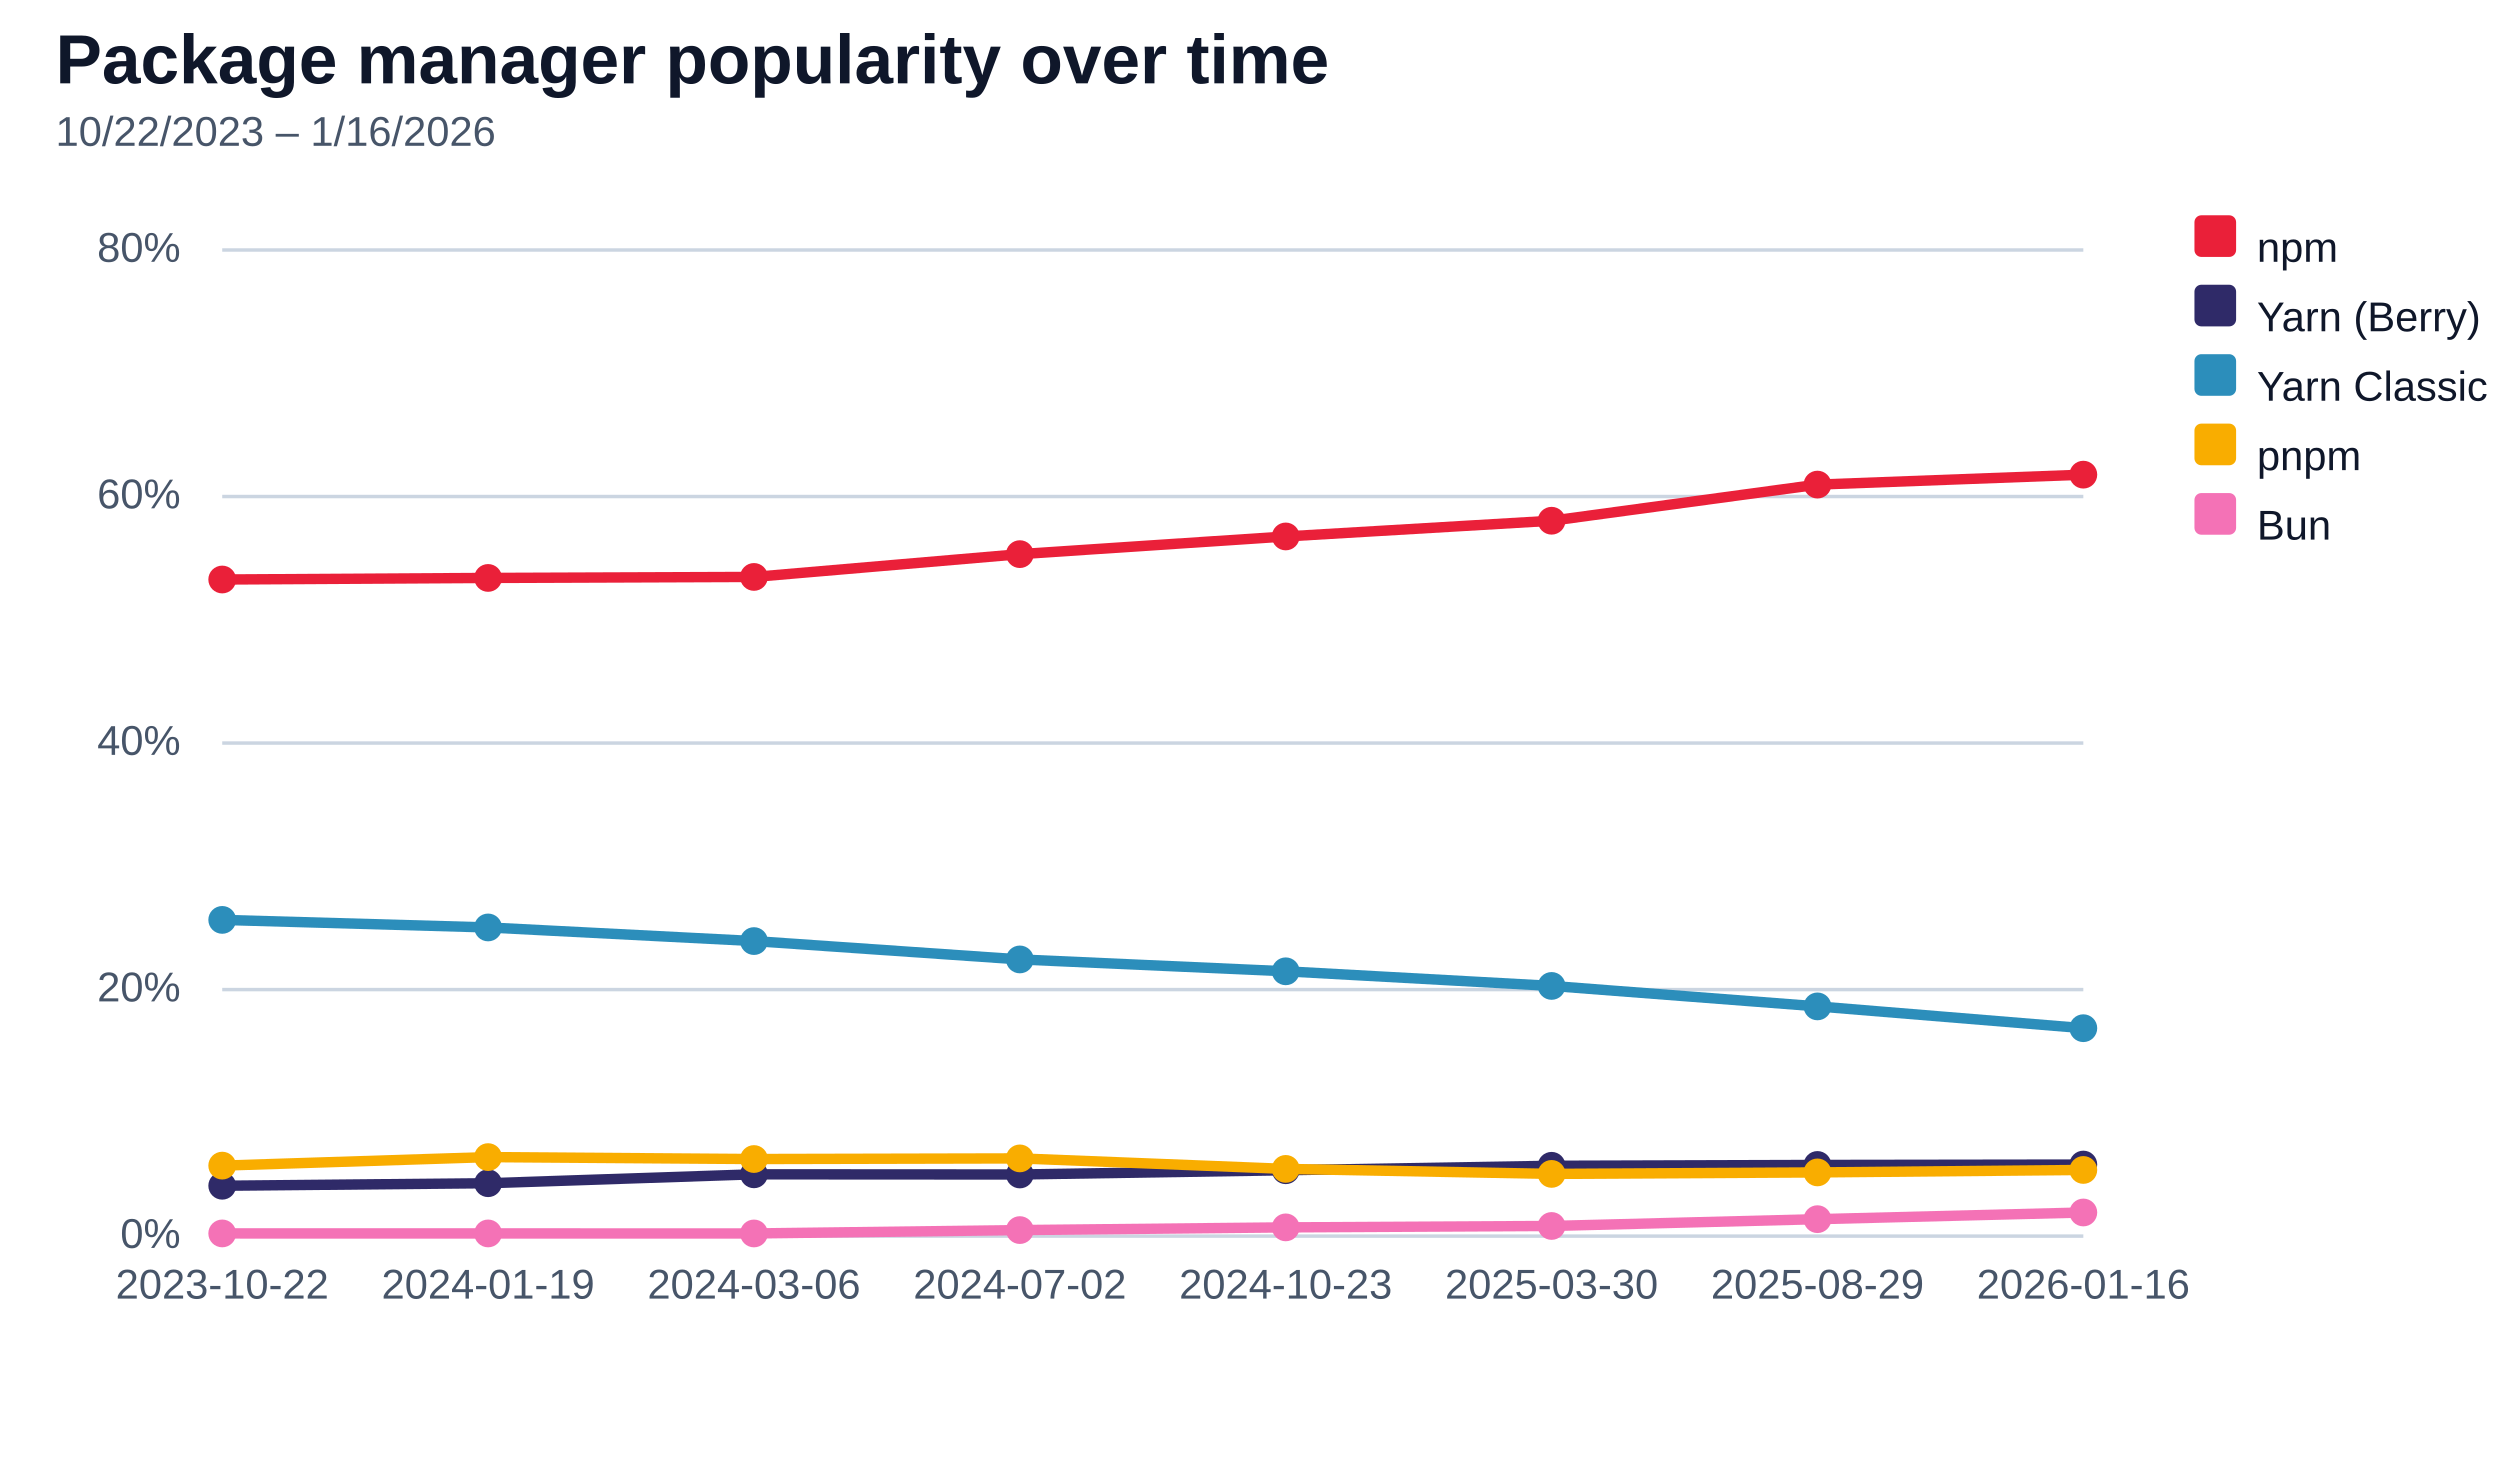
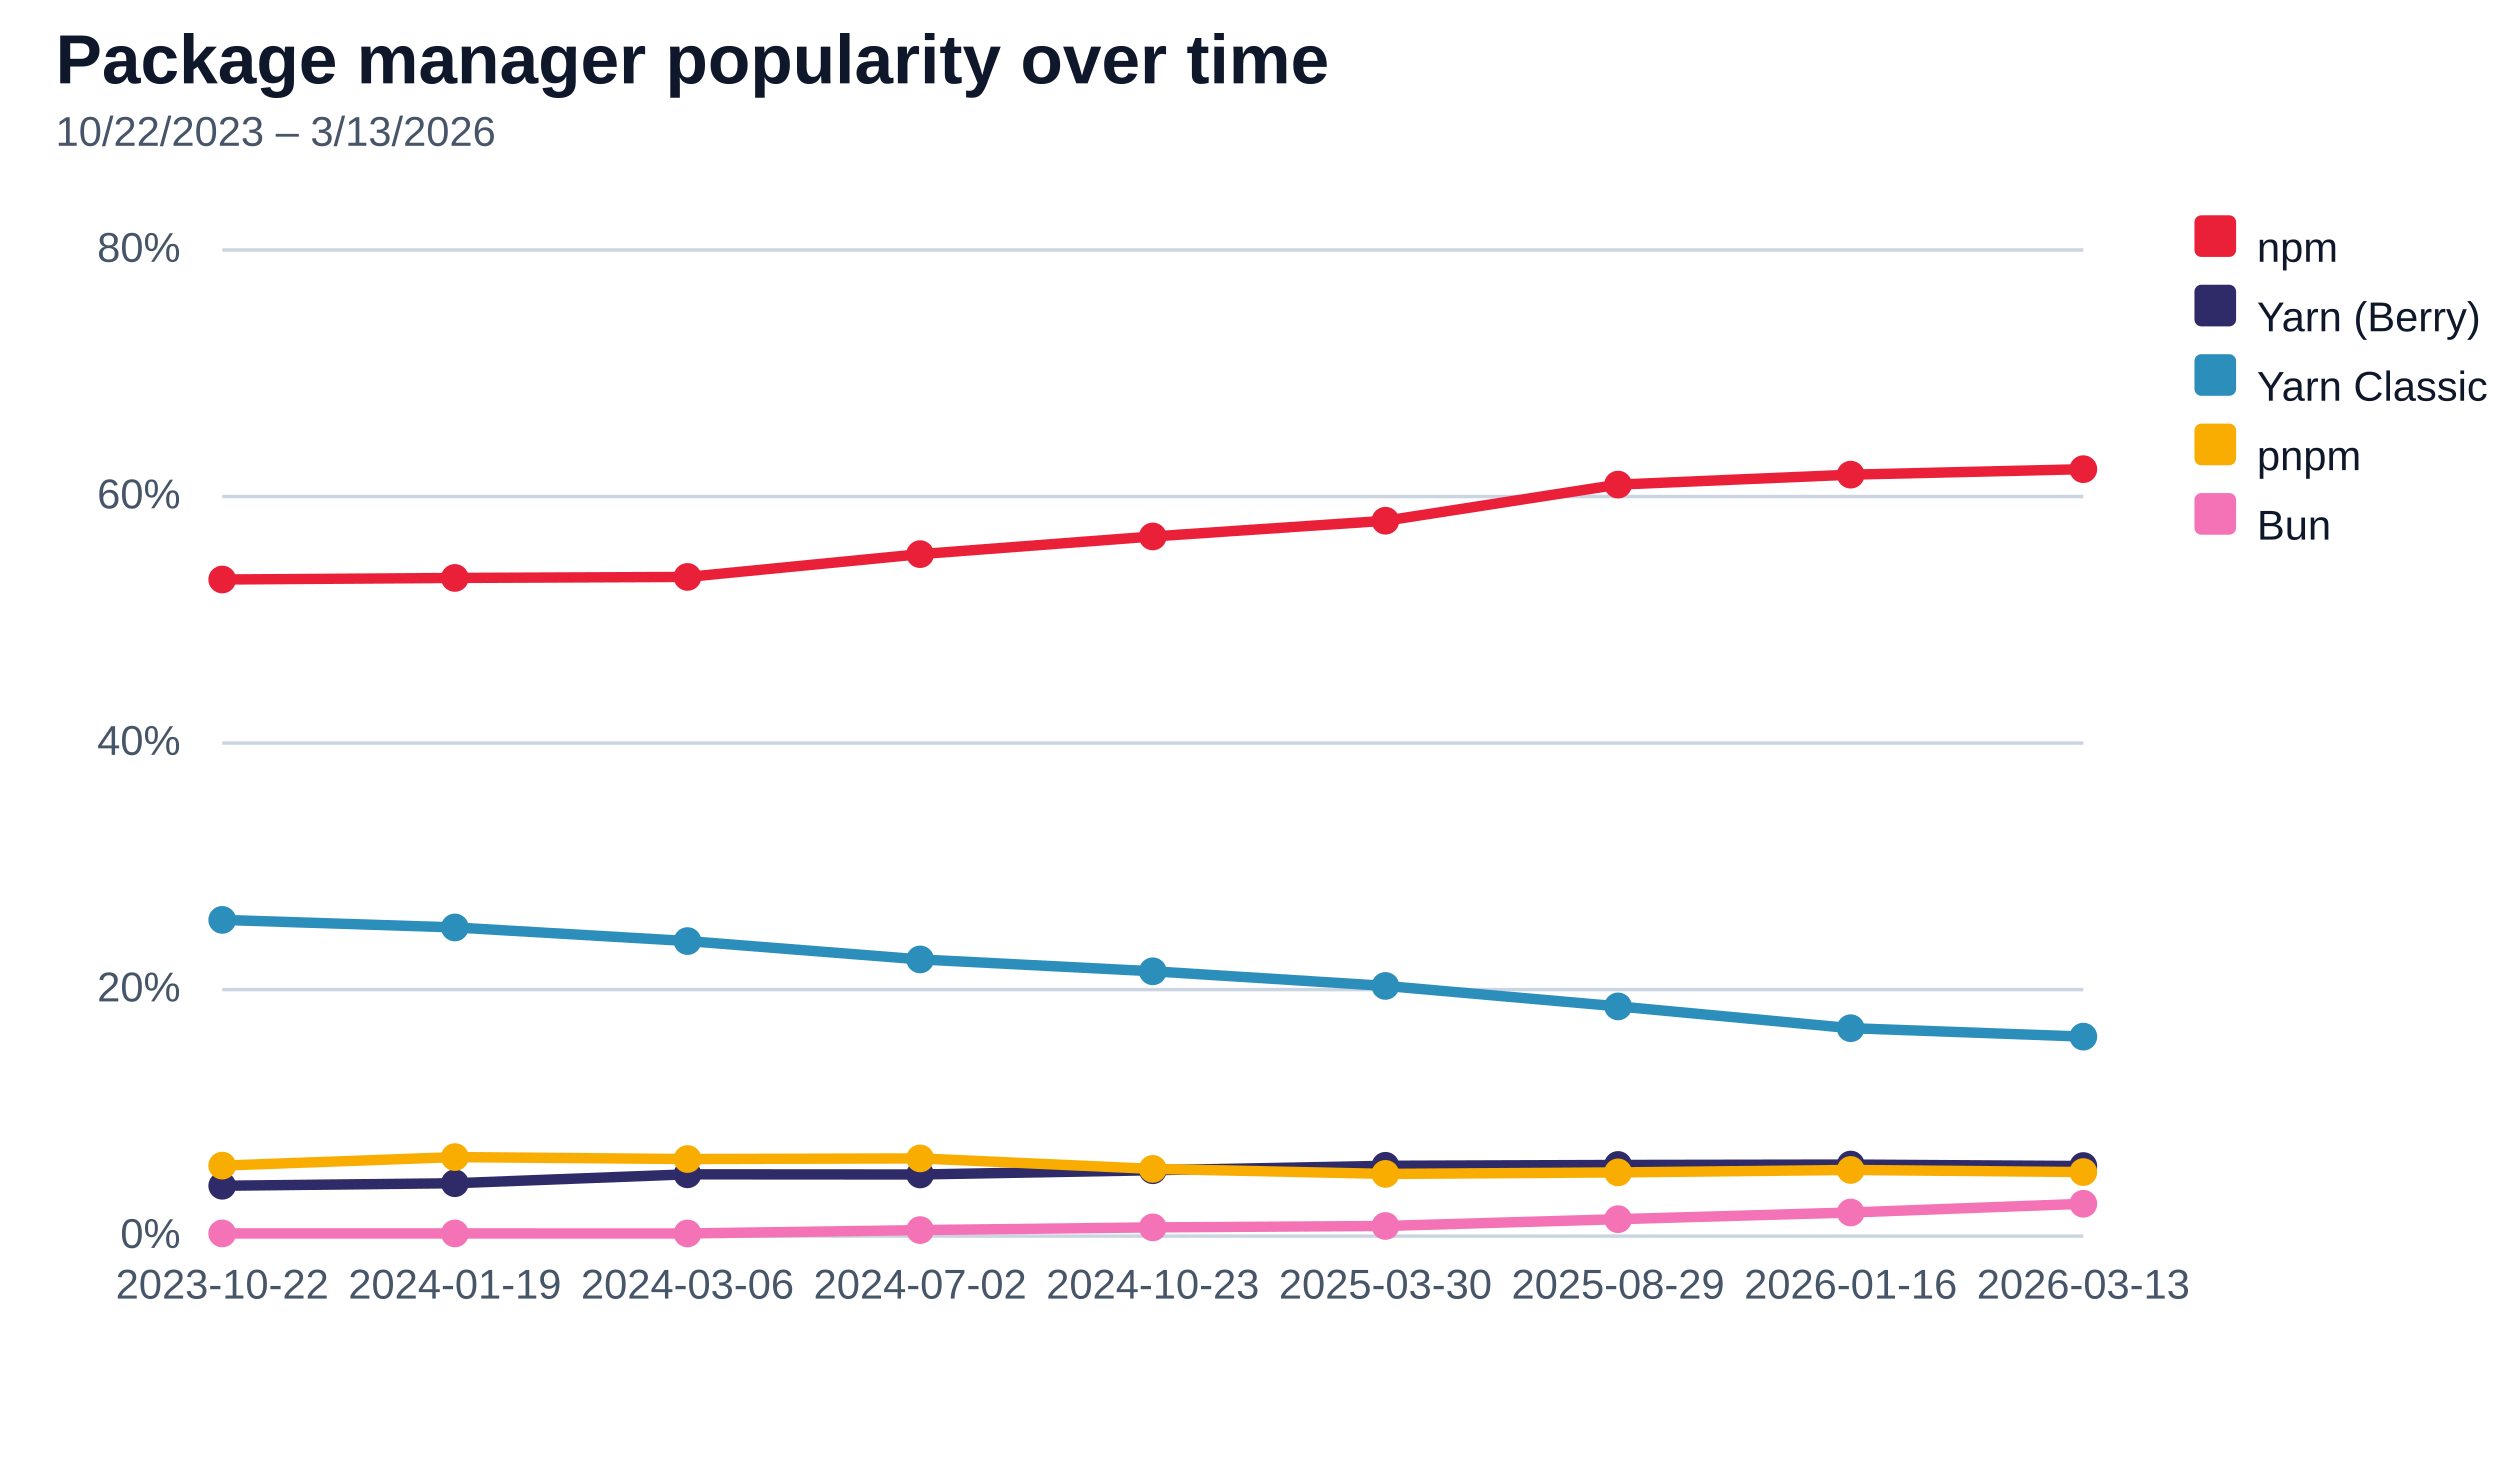
<svg xmlns="http://www.w3.org/2000/svg" width="720" height="420" viewBox="0 0 720 420" role="img" aria-label="Package manager popularity over time">
  <style>
    text { font-family: "Helvetica Neue", Arial, sans-serif; }
    .title { font-size: 20px; font-weight: 700; fill: #0f172a; }
    .subtitle { font-size: 12px; fill: #475569; }
    .axis { stroke: #cbd5e1; stroke-width: 1; }
    .legend { font-size: 12px; fill: #0f172a; }
    .tick { font-size: 12px; fill: #475569; }
  </style>
  <text class="title" x="16" y="24">Package manager popularity over time</text>
-   <text class="subtitle" x="16" y="42">10/22/2023 – 1/16/2026</text>
+   <text class="subtitle" x="16" y="42">10/22/2023 – 3/13/2026</text>
  <g class="y-ticks">
    <line class="axis" x1="64" y1="356" x2="600" y2="356" />
    <text class="tick" x="52" y="356" dominant-baseline="middle" text-anchor="end">0%</text>
    <line class="axis" x1="64" y1="285" x2="600" y2="285" />
    <text class="tick" x="52" y="285" dominant-baseline="middle" text-anchor="end">20%</text>
    <line class="axis" x1="64" y1="214" x2="600" y2="214" />
    <text class="tick" x="52" y="214" dominant-baseline="middle" text-anchor="end">40%</text>
    <line class="axis" x1="64" y1="143" x2="600" y2="143" />
    <text class="tick" x="52" y="143" dominant-baseline="middle" text-anchor="end">60%</text>
    <line class="axis" x1="64" y1="72" x2="600" y2="72" />
    <text class="tick" x="52" y="72" dominant-baseline="middle" text-anchor="end">80%</text>
  </g>
  <g class="x-ticks">
    <text class="tick" x="64" y="374" text-anchor="middle">2023-10-22</text>
-     <text class="tick" x="140.571" y="374" text-anchor="middle">2024-01-19</text>
-     <text class="tick" x="217.143" y="374" text-anchor="middle">2024-03-06</text>
-     <text class="tick" x="293.714" y="374" text-anchor="middle">2024-07-02</text>
-     <text class="tick" x="370.286" y="374" text-anchor="middle">2024-10-23</text>
-     <text class="tick" x="446.857" y="374" text-anchor="middle">2025-03-30</text>
-     <text class="tick" x="523.429" y="374" text-anchor="middle">2025-08-29</text>
-     <text class="tick" x="600" y="374" text-anchor="middle">2026-01-16</text>
+     <text class="tick" x="131" y="374" text-anchor="middle">2024-01-19</text>
+     <text class="tick" x="198" y="374" text-anchor="middle">2024-03-06</text>
+     <text class="tick" x="265" y="374" text-anchor="middle">2024-07-02</text>
+     <text class="tick" x="332" y="374" text-anchor="middle">2024-10-23</text>
+     <text class="tick" x="399" y="374" text-anchor="middle">2025-03-30</text>
+     <text class="tick" x="466" y="374" text-anchor="middle">2025-08-29</text>
+     <text class="tick" x="533" y="374" text-anchor="middle">2026-01-16</text>
+     <text class="tick" x="600" y="374" text-anchor="middle">2026-03-13</text>
  </g>
  <g class="series-group">
    <g class="series" data-key="npm">
-       <polyline fill="none" stroke="#ea2039" stroke-width="3" points="64,166.899 140.571,166.448 217.143,166.156 293.714,159.592 370.286,154.498 446.857,149.971 523.429,139.565 600,136.701" />
+       <polyline fill="none" stroke="#ea2039" stroke-width="3" points="64,166.899 131,166.448 198,166.156 265,159.592 332,154.498 399,149.971 466,139.565 533,136.701 600,135.12" />
      <circle cx="64" cy="166.899" r="4" fill="#ea2039" />
-       <circle cx="140.571" cy="166.448" r="4" fill="#ea2039" />
-       <circle cx="217.143" cy="166.156" r="4" fill="#ea2039" />
-       <circle cx="293.714" cy="159.592" r="4" fill="#ea2039" />
-       <circle cx="370.286" cy="154.498" r="4" fill="#ea2039" />
-       <circle cx="446.857" cy="149.971" r="4" fill="#ea2039" />
-       <circle cx="523.429" cy="139.565" r="4" fill="#ea2039" />
-       <circle cx="600" cy="136.701" r="4" fill="#ea2039" />
+       <circle cx="131" cy="166.448" r="4" fill="#ea2039" />
+       <circle cx="198" cy="166.156" r="4" fill="#ea2039" />
+       <circle cx="265" cy="159.592" r="4" fill="#ea2039" />
+       <circle cx="332" cy="154.498" r="4" fill="#ea2039" />
+       <circle cx="399" cy="149.971" r="4" fill="#ea2039" />
+       <circle cx="466" cy="139.565" r="4" fill="#ea2039" />
+       <circle cx="533" cy="136.701" r="4" fill="#ea2039" />
+       <circle cx="600" cy="135.12" r="4" fill="#ea2039" />
    </g>
    <g class="series" data-key="yarn_modern">
-       <polyline fill="none" stroke="#2f2a68" stroke-width="3" points="64,341.498 140.571,340.766 217.143,338.202 293.714,338.25 370.286,337.031 446.857,335.748 523.429,335.508 600,335.392" />
+       <polyline fill="none" stroke="#2f2a68" stroke-width="3" points="64,341.498 131,340.766 198,338.202 265,338.25 332,337.031 399,335.748 466,335.508 533,335.392 600,335.814" />
      <circle cx="64" cy="341.498" r="4" fill="#2f2a68" />
-       <circle cx="140.571" cy="340.766" r="4" fill="#2f2a68" />
-       <circle cx="217.143" cy="338.202" r="4" fill="#2f2a68" />
-       <circle cx="293.714" cy="338.25" r="4" fill="#2f2a68" />
-       <circle cx="370.286" cy="337.031" r="4" fill="#2f2a68" />
-       <circle cx="446.857" cy="335.748" r="4" fill="#2f2a68" />
-       <circle cx="523.429" cy="335.508" r="4" fill="#2f2a68" />
-       <circle cx="600" cy="335.392" r="4" fill="#2f2a68" />
+       <circle cx="131" cy="340.766" r="4" fill="#2f2a68" />
+       <circle cx="198" cy="338.202" r="4" fill="#2f2a68" />
+       <circle cx="265" cy="338.25" r="4" fill="#2f2a68" />
+       <circle cx="332" cy="337.031" r="4" fill="#2f2a68" />
+       <circle cx="399" cy="335.748" r="4" fill="#2f2a68" />
+       <circle cx="466" cy="335.508" r="4" fill="#2f2a68" />
+       <circle cx="533" cy="335.392" r="4" fill="#2f2a68" />
+       <circle cx="600" cy="335.814" r="4" fill="#2f2a68" />
    </g>
    <g class="series" data-key="yarn_classic">
-       <polyline fill="none" stroke="#2c8ebb" stroke-width="3" points="64,264.93 140.571,267.105 217.143,271.03 293.714,276.318 370.286,279.735 446.857,283.948 523.429,289.84 600,296.12" />
+       <polyline fill="none" stroke="#2c8ebb" stroke-width="3" points="64,264.93 131,267.105 198,271.03 265,276.318 332,279.735 399,283.948 466,289.84 533,296.12 600,298.548" />
      <circle cx="64" cy="264.93" r="4" fill="#2c8ebb" />
-       <circle cx="140.571" cy="267.105" r="4" fill="#2c8ebb" />
-       <circle cx="217.143" cy="271.03" r="4" fill="#2c8ebb" />
-       <circle cx="293.714" cy="276.318" r="4" fill="#2c8ebb" />
-       <circle cx="370.286" cy="279.735" r="4" fill="#2c8ebb" />
-       <circle cx="446.857" cy="283.948" r="4" fill="#2c8ebb" />
-       <circle cx="523.429" cy="289.84" r="4" fill="#2c8ebb" />
-       <circle cx="600" cy="296.12" r="4" fill="#2c8ebb" />
+       <circle cx="131" cy="267.105" r="4" fill="#2c8ebb" />
+       <circle cx="198" cy="271.03" r="4" fill="#2c8ebb" />
+       <circle cx="265" cy="276.318" r="4" fill="#2c8ebb" />
+       <circle cx="332" cy="279.735" r="4" fill="#2c8ebb" />
+       <circle cx="399" cy="283.948" r="4" fill="#2c8ebb" />
+       <circle cx="466" cy="289.84" r="4" fill="#2c8ebb" />
+       <circle cx="533" cy="296.12" r="4" fill="#2c8ebb" />
+       <circle cx="600" cy="298.548" r="4" fill="#2c8ebb" />
    </g>
    <g class="series" data-key="pnpm">
-       <polyline fill="none" stroke="#f9ad00" stroke-width="3" points="64,335.698 140.571,333.246 217.143,333.801 293.714,333.62 370.286,336.643 446.857,338.084 523.429,337.655 600,336.947" />
+       <polyline fill="none" stroke="#f9ad00" stroke-width="3" points="64,335.698 131,333.246 198,333.801 265,333.62 332,336.643 399,338.084 466,337.655 533,336.947 600,337.561" />
      <circle cx="64" cy="335.698" r="4" fill="#f9ad00" />
-       <circle cx="140.571" cy="333.246" r="4" fill="#f9ad00" />
-       <circle cx="217.143" cy="333.801" r="4" fill="#f9ad00" />
-       <circle cx="293.714" cy="333.62" r="4" fill="#f9ad00" />
-       <circle cx="370.286" cy="336.643" r="4" fill="#f9ad00" />
-       <circle cx="446.857" cy="338.084" r="4" fill="#f9ad00" />
-       <circle cx="523.429" cy="337.655" r="4" fill="#f9ad00" />
-       <circle cx="600" cy="336.947" r="4" fill="#f9ad00" />
+       <circle cx="131" cy="333.246" r="4" fill="#f9ad00" />
+       <circle cx="198" cy="333.801" r="4" fill="#f9ad00" />
+       <circle cx="265" cy="333.62" r="4" fill="#f9ad00" />
+       <circle cx="332" cy="336.643" r="4" fill="#f9ad00" />
+       <circle cx="399" cy="338.084" r="4" fill="#f9ad00" />
+       <circle cx="466" cy="337.655" r="4" fill="#f9ad00" />
+       <circle cx="533" cy="336.947" r="4" fill="#f9ad00" />
+       <circle cx="600" cy="337.561" r="4" fill="#f9ad00" />
    </g>
    <g class="series" data-key="bun">
-       <polyline fill="none" stroke="#f472b6" stroke-width="3" points="64,355.227 140.571,355.229 217.143,355.235 293.714,354.264 370.286,353.484 446.857,353.079 523.429,351.121 600,349.196" />
+       <polyline fill="none" stroke="#f472b6" stroke-width="3" points="64,355.227 131,355.229 198,355.235 265,354.264 332,353.484 399,353.079 466,351.121 533,349.196 600,346.683" />
      <circle cx="64" cy="355.227" r="4" fill="#f472b6" />
-       <circle cx="140.571" cy="355.229" r="4" fill="#f472b6" />
-       <circle cx="217.143" cy="355.235" r="4" fill="#f472b6" />
-       <circle cx="293.714" cy="354.264" r="4" fill="#f472b6" />
-       <circle cx="370.286" cy="353.484" r="4" fill="#f472b6" />
-       <circle cx="446.857" cy="353.079" r="4" fill="#f472b6" />
-       <circle cx="523.429" cy="351.121" r="4" fill="#f472b6" />
-       <circle cx="600" cy="349.196" r="4" fill="#f472b6" />
+       <circle cx="131" cy="355.229" r="4" fill="#f472b6" />
+       <circle cx="198" cy="355.235" r="4" fill="#f472b6" />
+       <circle cx="265" cy="354.264" r="4" fill="#f472b6" />
+       <circle cx="332" cy="353.484" r="4" fill="#f472b6" />
+       <circle cx="399" cy="353.079" r="4" fill="#f472b6" />
+       <circle cx="466" cy="351.121" r="4" fill="#f472b6" />
+       <circle cx="533" cy="349.196" r="4" fill="#f472b6" />
+       <circle cx="600" cy="346.683" r="4" fill="#f472b6" />
    </g>
  </g>
  <g class="legend-group">
    <g class="legend-item" data-key="npm">
      <rect x="632" y="62" width="12" height="12" rx="2" fill="#ea2039" />
      <text class="legend" x="650" y="72" dominant-baseline="middle">npm</text>
    </g>
    <g class="legend-item" data-key="yarn_modern">
      <rect x="632" y="82" width="12" height="12" rx="2" fill="#2f2a68" />
      <text class="legend" x="650" y="92" dominant-baseline="middle">Yarn (Berry)</text>
    </g>
    <g class="legend-item" data-key="yarn_classic">
      <rect x="632" y="102" width="12" height="12" rx="2" fill="#2c8ebb" />
      <text class="legend" x="650" y="112" dominant-baseline="middle">Yarn Classic</text>
    </g>
    <g class="legend-item" data-key="pnpm">
      <rect x="632" y="122" width="12" height="12" rx="2" fill="#f9ad00" />
      <text class="legend" x="650" y="132" dominant-baseline="middle">pnpm</text>
    </g>
    <g class="legend-item" data-key="bun">
      <rect x="632" y="142" width="12" height="12" rx="2" fill="#f472b6" />
      <text class="legend" x="650" y="152" dominant-baseline="middle">Bun</text>
    </g>
  </g>
</svg>
